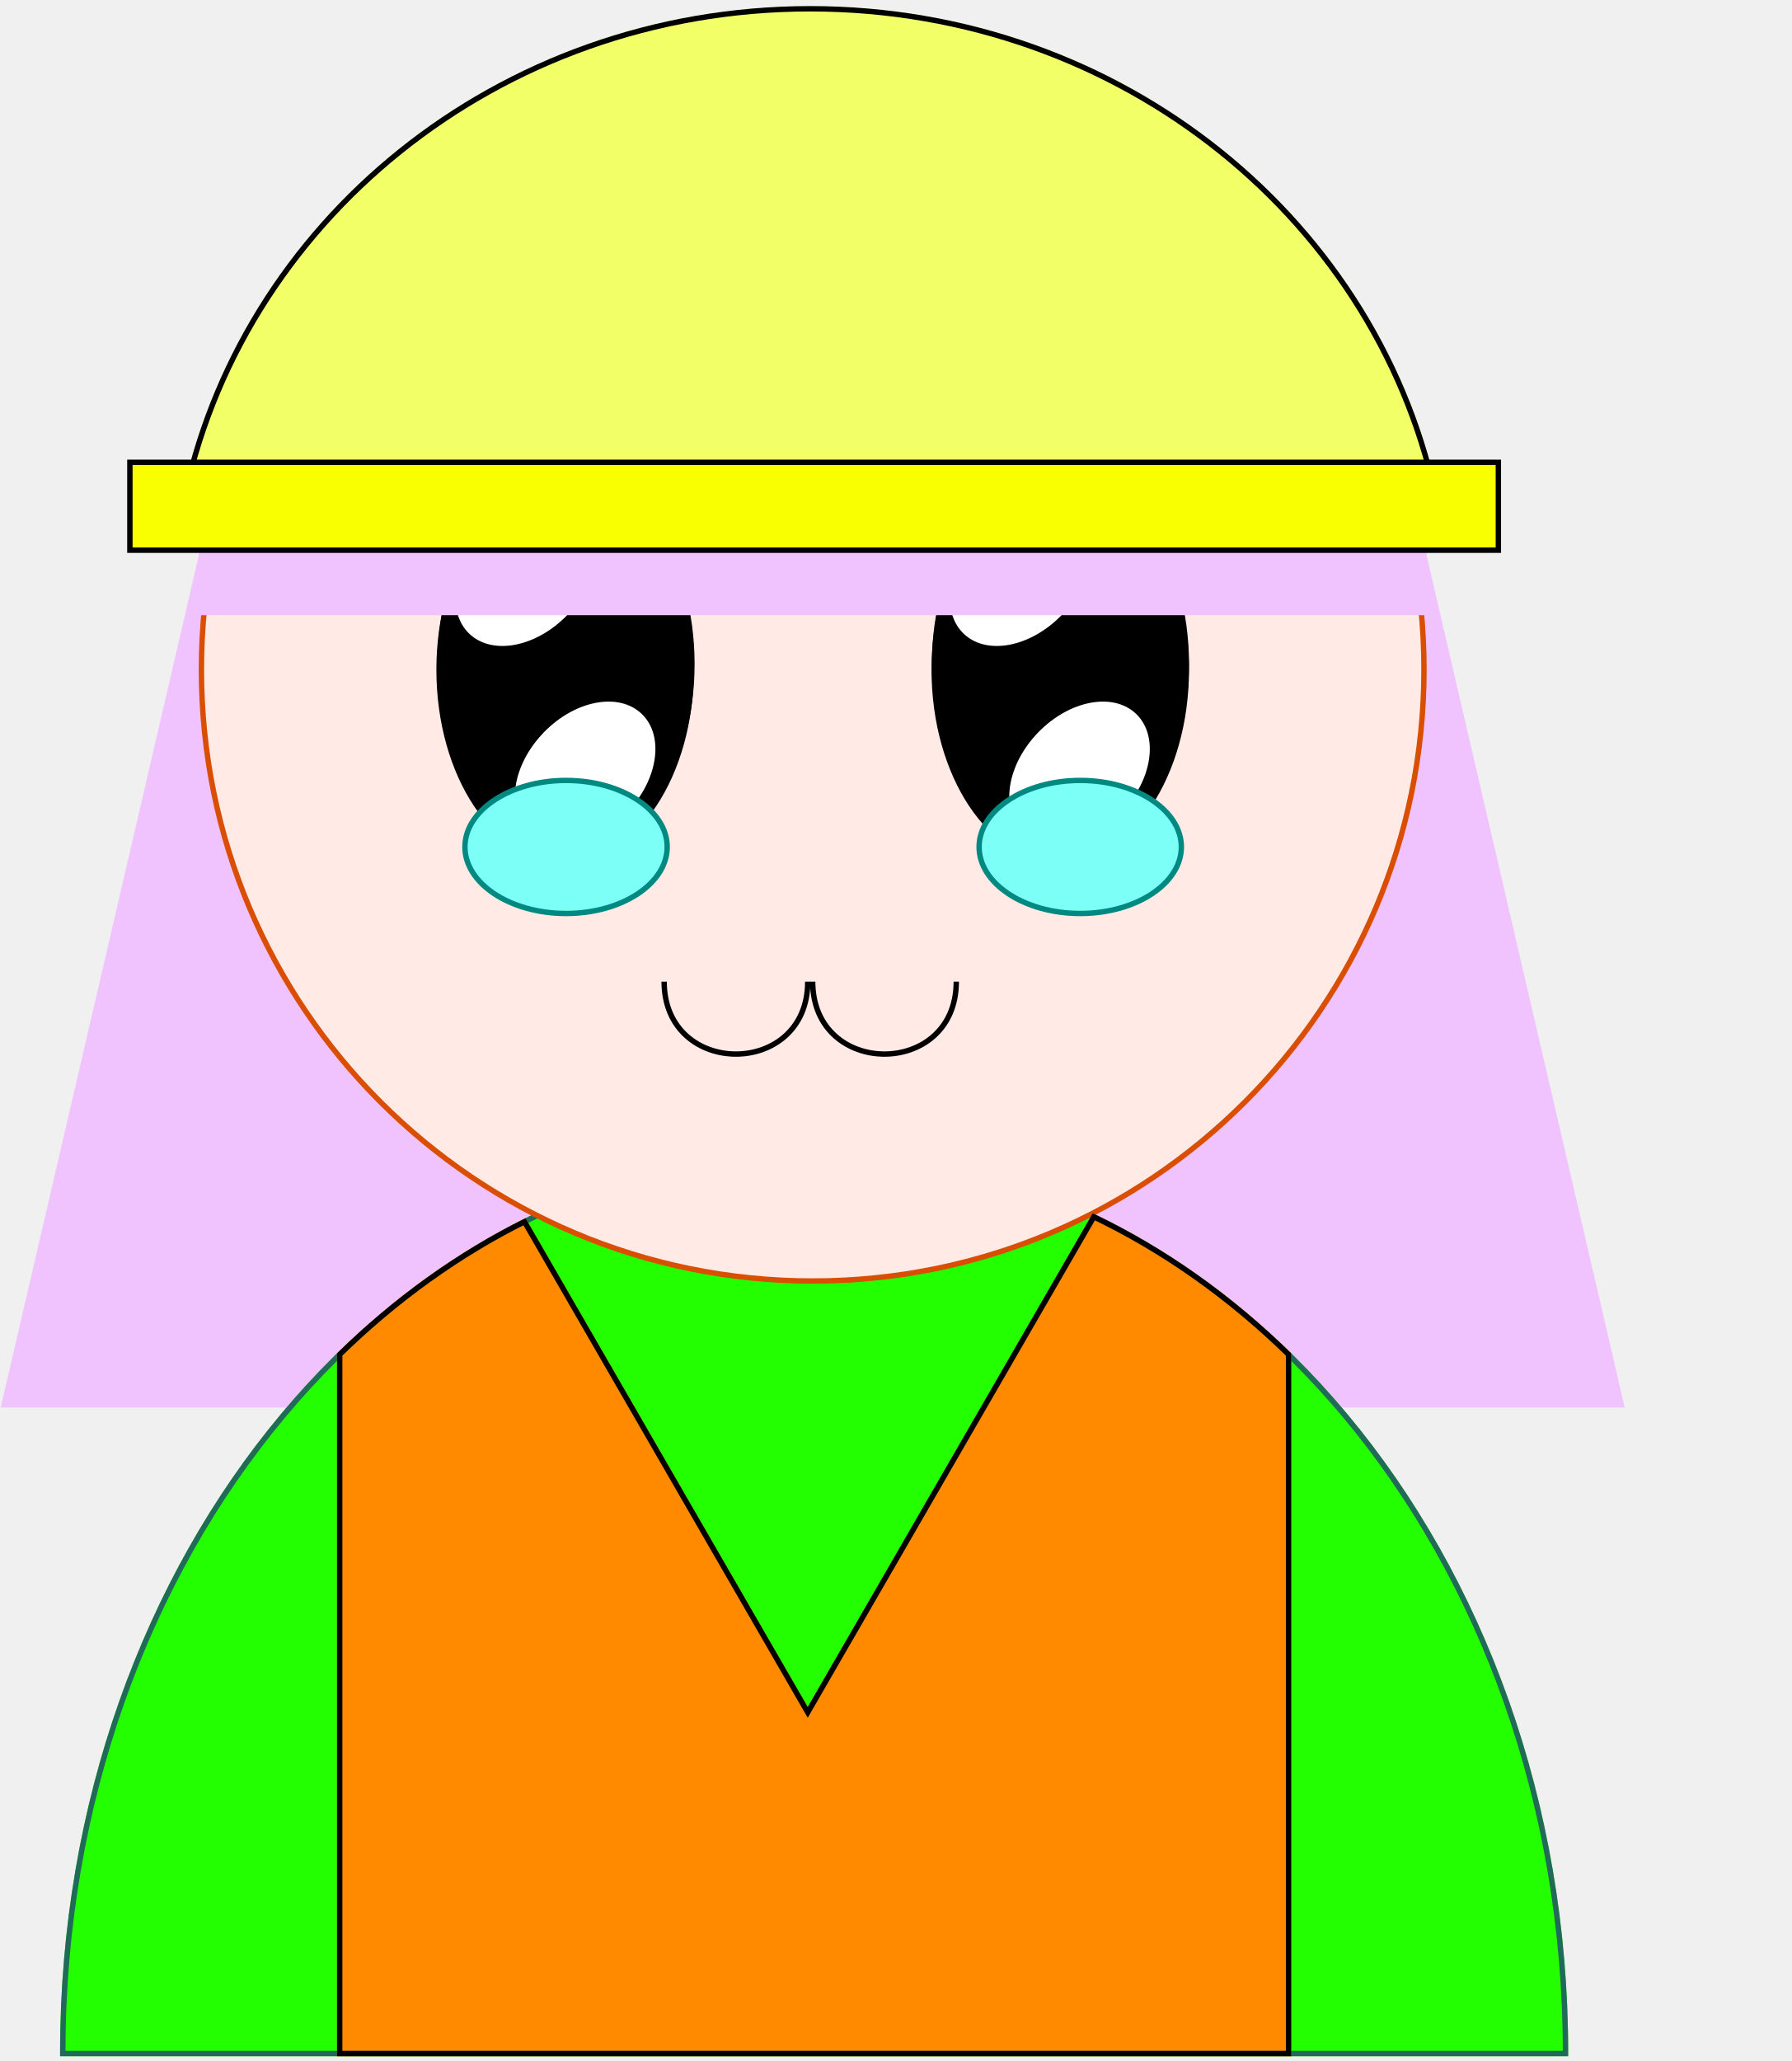
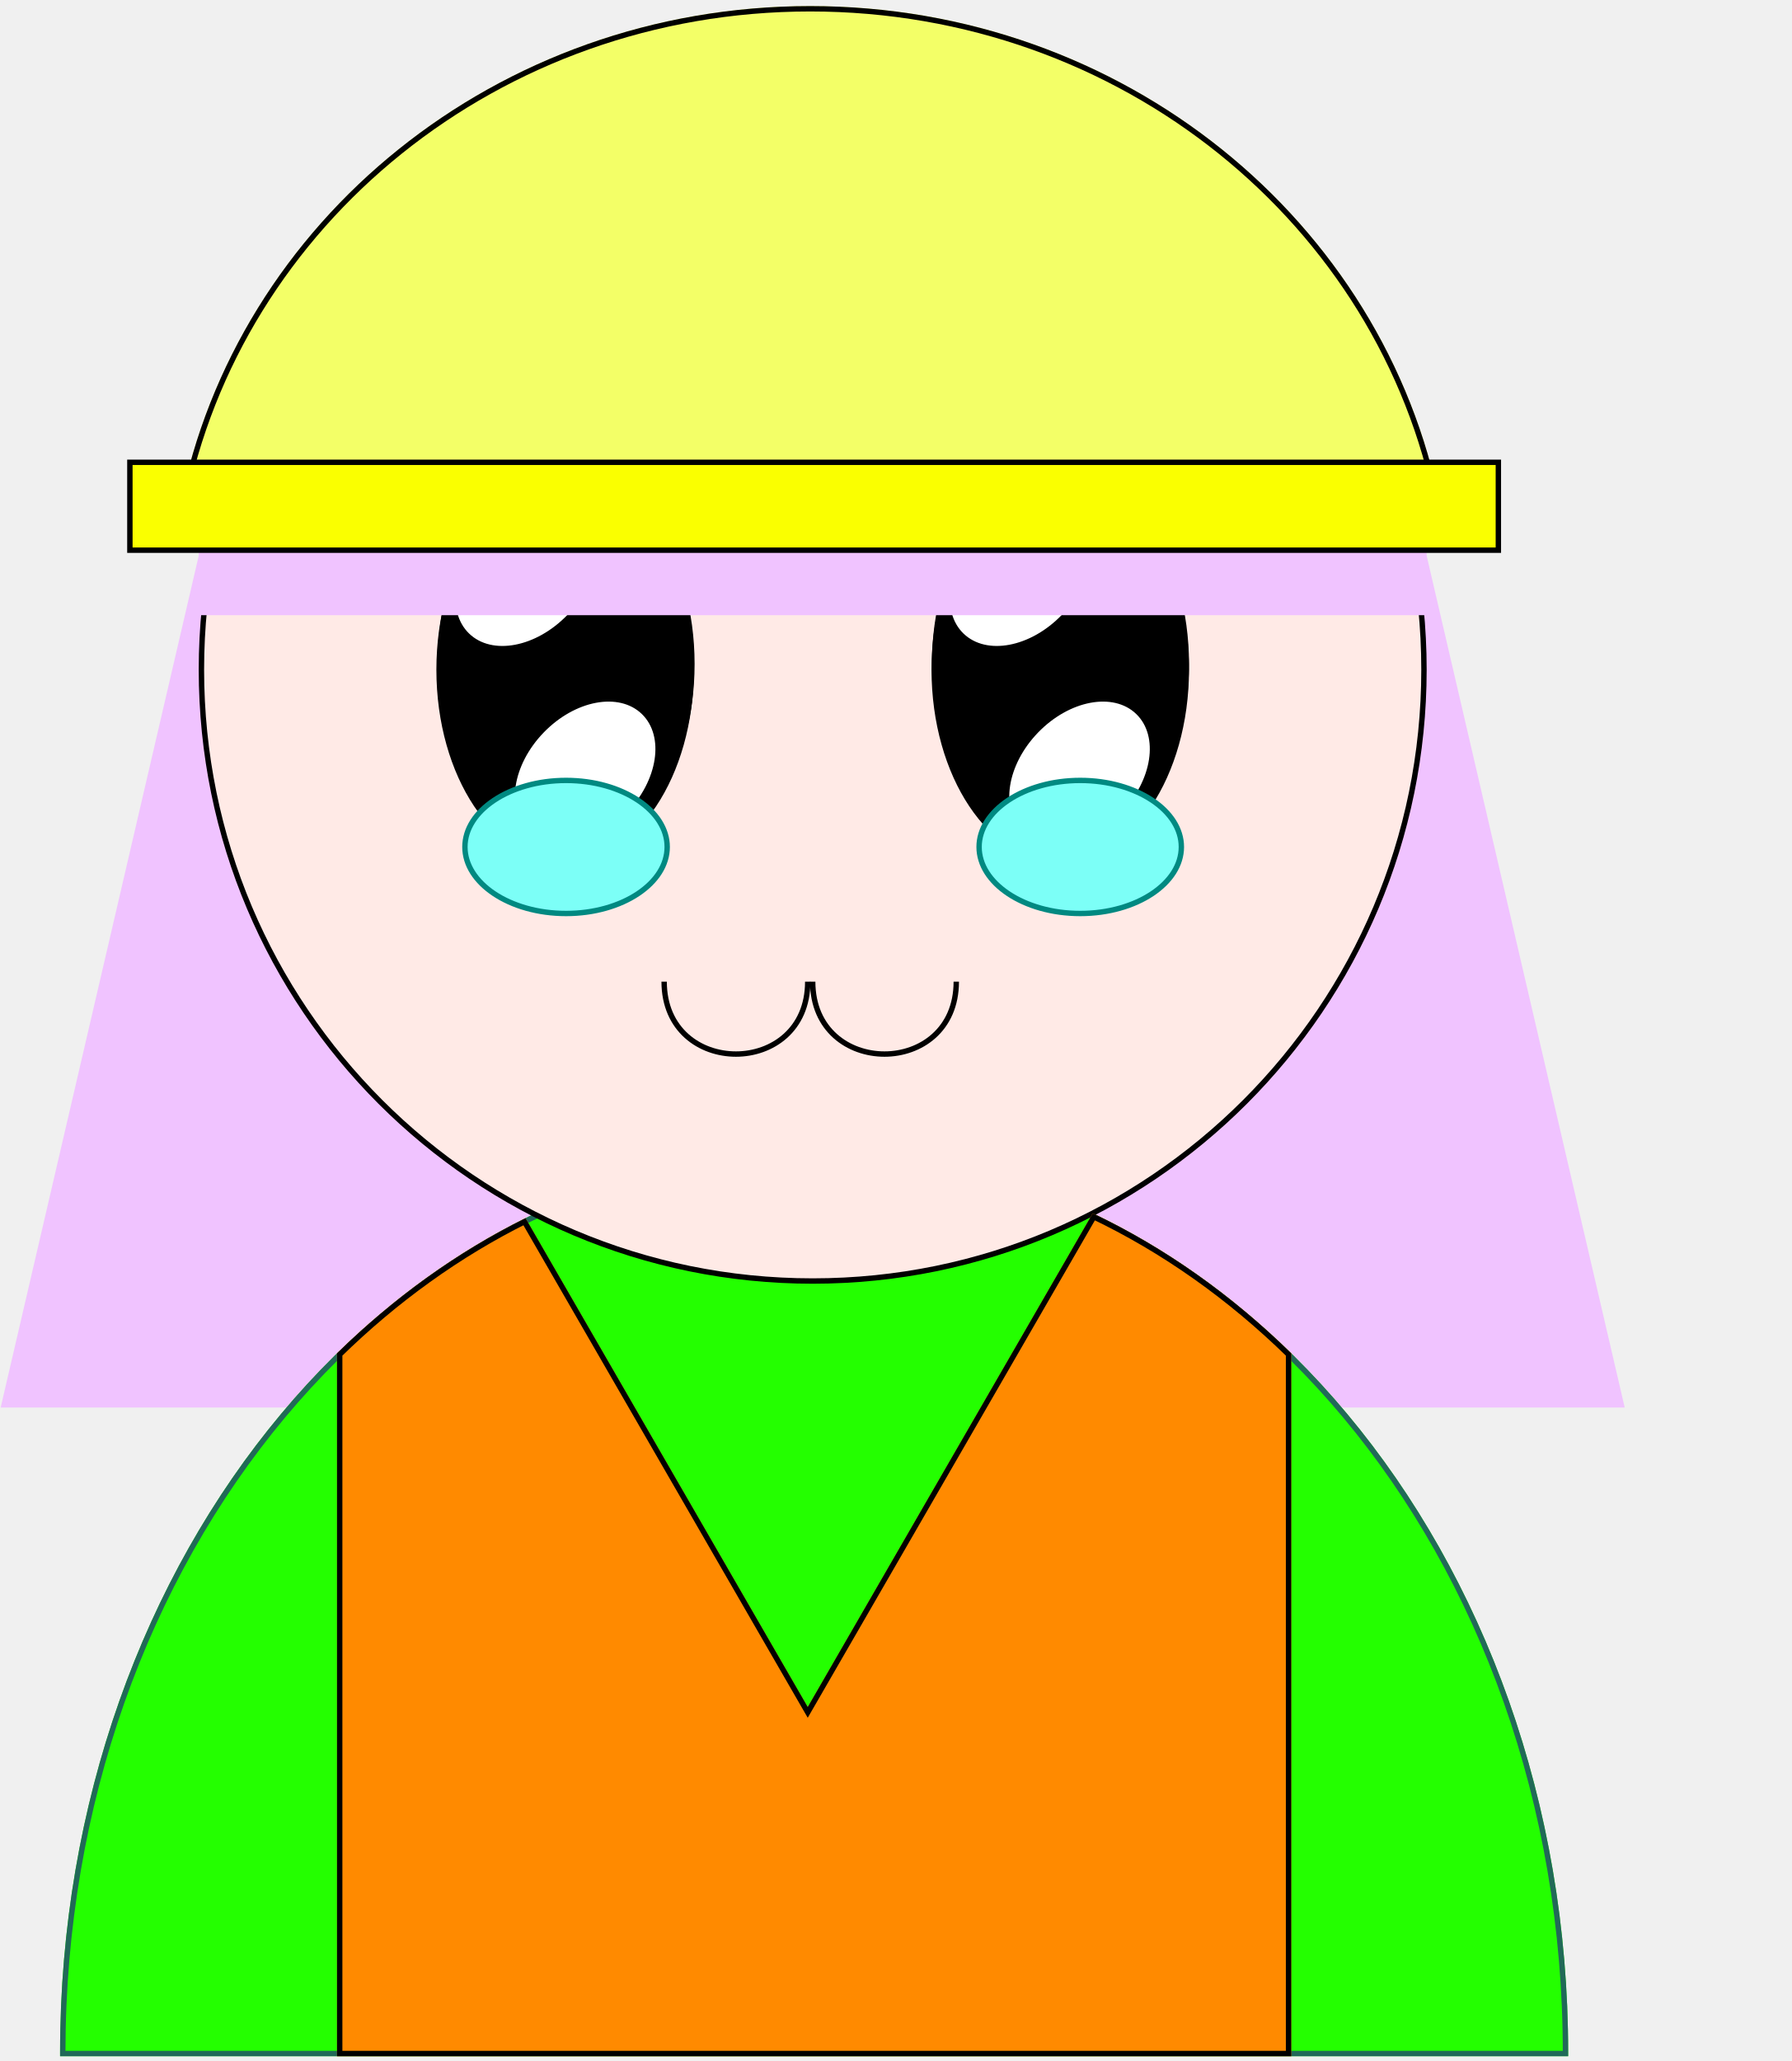
<svg xmlns="http://www.w3.org/2000/svg" width="333" height="383" viewBox="0 0 333 383" fill="none">
  <path d="M36.934 103.279H265.156L301.966 261.563H0.124L36.934 103.279Z" fill="#F0C3FF" />
  <mask id="path-2-inside-1" fill="white">
    <path fill-rule="evenodd" clip-rule="evenodd" d="M291.454 382.115C291.455 381.874 291.455 381.632 291.455 381.389C291.455 288.75 228.71 213.652 151.311 213.652C73.911 213.652 11.166 288.75 11.166 381.389C11.166 381.632 11.167 381.874 11.168 382.115H291.454Z" />
  </mask>
  <path fill-rule="evenodd" clip-rule="evenodd" d="M291.454 382.115C291.455 381.874 291.455 381.632 291.455 381.389C291.455 288.75 228.71 213.652 151.311 213.652C73.911 213.652 11.166 288.75 11.166 381.389C11.166 381.632 11.167 381.874 11.168 382.115H291.454Z" fill="#24FF00" />
  <path d="M291.454 382.115V383.115H292.45L292.454 382.119L291.454 382.115ZM11.168 382.115L10.168 382.119L10.171 383.115H11.168V382.115ZM292.454 382.119C292.455 381.876 292.455 381.633 292.455 381.389H290.455C290.455 381.63 290.455 381.871 290.454 382.112L292.454 382.119ZM292.455 381.389C292.455 288.374 229.423 212.652 151.311 212.652V214.652C227.997 214.652 290.455 289.127 290.455 381.389H292.455ZM151.311 212.652C73.198 212.652 10.166 288.374 10.166 381.389H12.166C12.166 289.127 74.624 214.652 151.311 214.652V212.652ZM10.166 381.389C10.166 381.633 10.167 381.876 10.168 382.119L12.168 382.112C12.167 381.871 12.166 381.63 12.166 381.389H10.166ZM11.168 383.115H291.454V381.115H11.168V383.115Z" fill="#216958" mask="url(#path-2-inside-1)" />
-   <circle cx="151.045" cy="124.445" r="113.611" fill="#FFEAE6" stroke="#D94E00" />
+   <circle cx="151.045" cy="124.445" r="113.611" fill="#FFEAE6" stroke="black" />
  <path d="M151.045 182.421C151.045 200.366 177.732 200.366 177.732 182.421" stroke="black" />
  <path d="M150.124 182.421C150.124 200.366 123.437 200.366 123.437 182.421" stroke="black" />
  <path d="M128.459 124.445C128.459 134.271 125.803 143.144 121.535 149.546C117.265 155.951 111.42 159.835 105.032 159.835C98.644 159.835 92.8 155.951 88.53 149.546C84.262 143.144 81.606 134.271 81.606 124.445C81.606 114.619 84.262 105.746 88.53 99.344C92.8 92.939 98.644 89.055 105.032 89.055C111.42 89.055 117.265 92.939 121.535 99.344C125.803 105.746 128.459 114.619 128.459 124.445Z" fill="white" stroke="black" />
  <path d="M220.484 124.445C220.484 134.271 217.828 143.144 213.56 149.546C209.29 155.951 203.445 159.835 197.057 159.835C190.669 159.835 184.825 155.951 180.555 149.546C176.287 143.144 173.631 134.271 173.631 124.445C173.631 114.619 176.287 105.746 180.555 99.344C184.825 92.939 190.669 89.055 197.057 89.055C203.445 89.055 209.29 92.939 213.56 99.344C217.828 105.746 220.484 114.619 220.484 124.445Z" fill="white" stroke="black" />
  <path d="M128.596 123.394C128.596 133.205 125.944 142.064 121.683 148.456C117.419 154.852 111.584 158.73 105.206 158.73C98.828 158.73 92.992 154.852 88.728 148.456C84.467 142.064 81.815 133.205 81.815 123.394C81.815 113.583 84.467 104.723 88.728 98.331C92.992 91.935 98.828 88.058 105.206 88.058C111.584 88.058 117.419 91.935 121.683 98.331C125.944 104.723 128.596 113.583 128.596 123.394Z" fill="black" stroke="black" />
  <path d="M220.484 123.394C220.484 133.205 217.832 142.064 213.571 148.456C209.307 154.852 203.471 158.73 197.093 158.73C190.715 158.73 184.88 154.852 180.616 148.456C176.354 142.064 173.702 133.205 173.702 123.394C173.702 113.583 176.354 104.723 180.616 98.331C184.88 91.935 190.715 88.058 197.093 88.058C203.471 88.058 209.307 91.935 213.571 98.331C217.832 104.723 220.484 113.583 220.484 123.394Z" fill="black" stroke="black" />
  <ellipse cx="97.728" cy="106.833" rx="10.727" ry="15.162" transform="rotate(44.0326 97.7275 106.833)" fill="white" />
  <ellipse cx="189.615" cy="106.833" rx="10.727" ry="15.162" transform="rotate(44.0326 189.615 106.833)" fill="white" />
  <ellipse cx="108.754" cy="143.588" rx="10.727" ry="15.162" transform="rotate(44.0326 108.754 143.588)" fill="white" />
  <ellipse cx="200.642" cy="143.588" rx="10.727" ry="15.162" transform="rotate(44.0326 200.642 143.588)" fill="white" />
  <path d="M124.002 157.392C124.002 160.725 121.975 163.804 118.573 166.073C115.174 168.339 110.449 169.756 105.205 169.756C99.962 169.756 95.237 168.339 91.838 166.073C88.436 163.804 86.409 160.725 86.409 157.392C86.409 154.059 88.436 150.98 91.838 148.712C95.237 146.446 99.962 145.028 105.205 145.028C110.449 145.028 115.174 146.446 118.573 148.712C121.975 150.98 124.002 154.059 124.002 157.392Z" fill="#7CFFF7" stroke="#008981" />
  <path d="M219.565 157.392C219.565 160.725 217.538 163.804 214.136 166.073C210.737 168.339 206.012 169.756 200.769 169.756C195.525 169.756 190.8 168.339 187.401 166.073C183.999 163.804 181.972 160.725 181.972 157.392C181.972 154.059 183.999 150.98 187.401 148.712C190.8 146.446 195.525 145.028 200.769 145.028C206.012 145.028 210.737 146.446 214.136 148.712C217.538 150.98 219.565 154.059 219.565 157.392Z" fill="#7CFFF7" stroke="#008981" />
  <mask id="path-17-inside-2" fill="white">
    <path fill-rule="evenodd" clip-rule="evenodd" d="M267.711 94.077H33.458C43.822 41.168 92.321 1.131 150.585 1.131C208.849 1.131 257.348 41.168 267.711 94.077Z" />
  </mask>
  <path fill-rule="evenodd" clip-rule="evenodd" d="M267.711 94.077H33.458C43.822 41.168 92.321 1.131 150.585 1.131C208.849 1.131 257.348 41.168 267.711 94.077Z" fill="#F3FF67" />
  <path d="M33.458 94.077L32.477 93.885L32.244 95.077H33.458V94.077ZM267.711 94.077V95.077H268.926L268.693 93.885L267.711 94.077ZM33.458 95.077H267.711V93.077H33.458V95.077ZM34.44 94.269C44.708 41.85 92.778 2.131 150.585 2.131V0.131C91.864 0.131 42.937 40.486 32.477 93.885L34.44 94.269ZM150.585 2.131C208.392 2.131 256.462 41.85 266.73 94.269L268.693 93.885C258.233 40.486 209.306 0.131 150.585 0.131V2.131Z" fill="black" mask="url(#path-17-inside-2)" />
  <rect x="36.934" y="94.997" width="228.222" height="19.325" fill="#F0C3FF" />
  <path d="M24.14 85.911L278.482 85.911V102.243H24.14V85.911Z" fill="#FAFF00" stroke="black" />
  <mask id="path-21-inside-3" fill="white">
    <path fill-rule="evenodd" clip-rule="evenodd" d="M97.676 226.374L150.124 317.217L203.093 225.474C216.54 231.877 228.963 240.7 239.987 251.494V382.115H62.635V251.494C73.15 241.198 84.939 232.694 97.676 226.374Z" />
  </mask>
  <path fill-rule="evenodd" clip-rule="evenodd" d="M97.676 226.374L150.124 317.217L203.093 225.474C216.54 231.877 228.963 240.7 239.987 251.494V382.115H62.635V251.494C73.15 241.198 84.939 232.694 97.676 226.374Z" fill="#FF8A00" />
  <path d="M150.124 317.217L149.258 317.717L150.124 319.217L150.99 317.717L150.124 317.217ZM97.676 226.374L98.542 225.874L98.073 225.061L97.231 225.479L97.676 226.374ZM203.093 225.474L203.522 224.571L202.688 224.174L202.227 224.974L203.093 225.474ZM239.987 251.494H240.987V251.073L240.686 250.779L239.987 251.494ZM239.987 382.115V383.115H240.987V382.115H239.987ZM62.635 382.115H61.635V383.115H62.635V382.115ZM62.635 251.494L61.935 250.779L61.635 251.073V251.494H62.635ZM150.99 316.717L98.542 225.874L96.81 226.874L149.258 317.717L150.99 316.717ZM202.227 224.974L149.258 316.717L150.99 317.717L203.959 225.974L202.227 224.974ZM202.663 226.377C216.003 232.729 228.337 241.487 239.287 252.208L240.686 250.779C229.589 239.914 217.076 231.025 203.522 224.571L202.663 226.377ZM238.987 251.494V382.115H240.987V251.494H238.987ZM239.987 381.115H62.635V383.115H239.987V381.115ZM63.635 382.115V251.494H61.635V382.115H63.635ZM63.334 252.208C73.78 241.981 85.484 233.541 98.121 227.27L97.231 225.479C84.395 231.848 72.521 240.414 61.935 250.779L63.334 252.208Z" fill="black" mask="url(#path-21-inside-3)" />
</svg>
